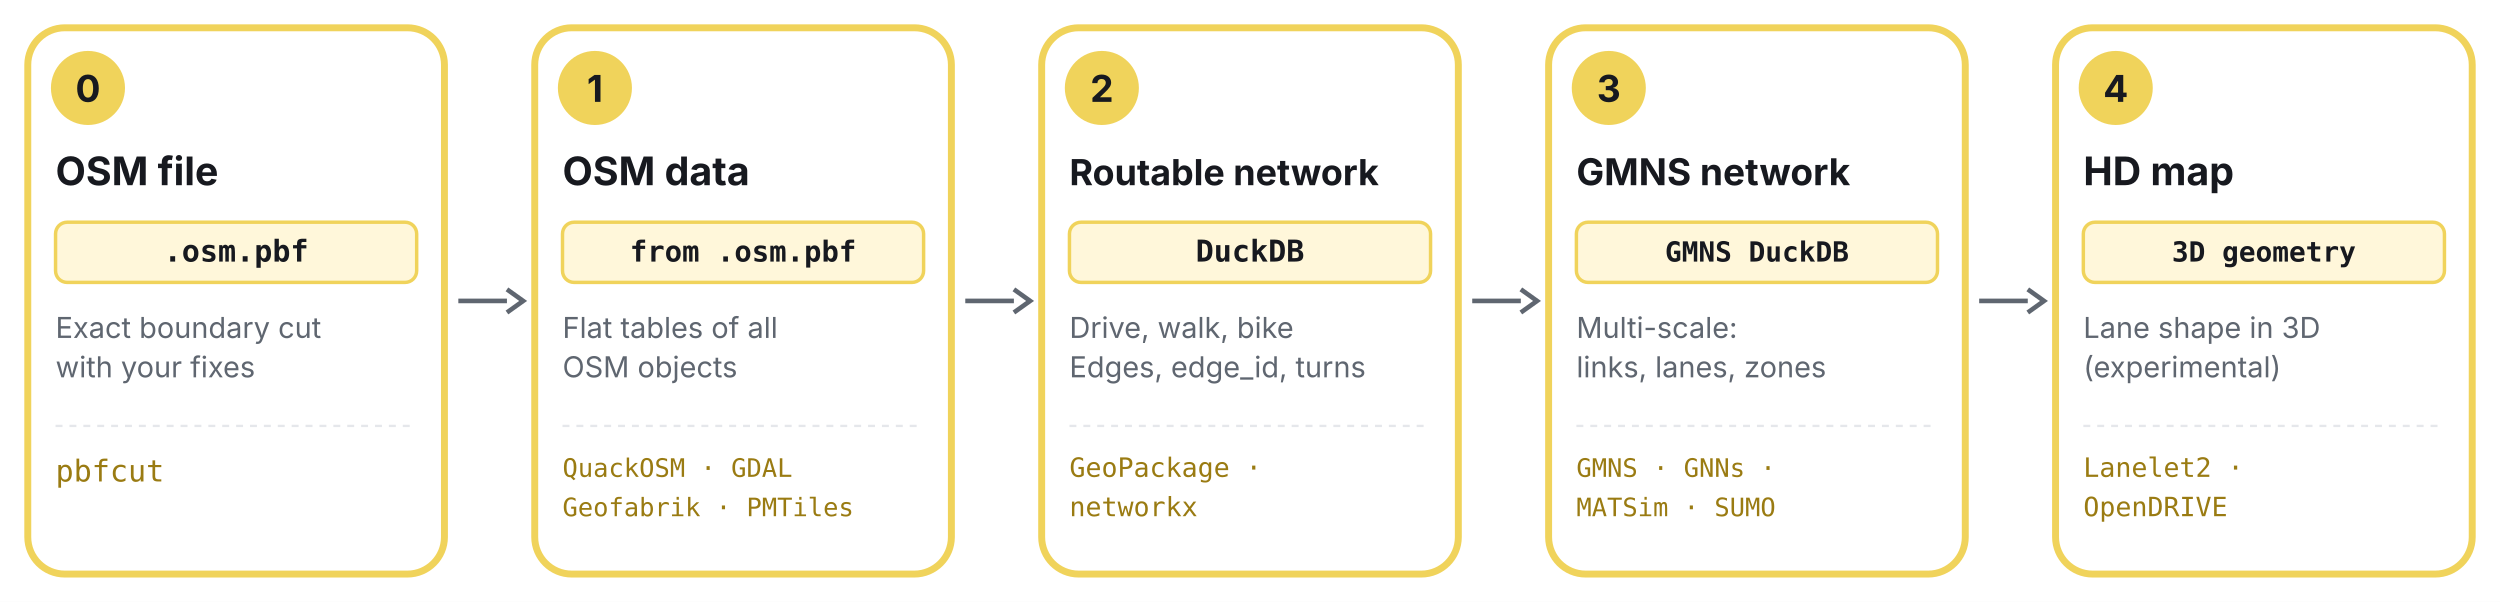
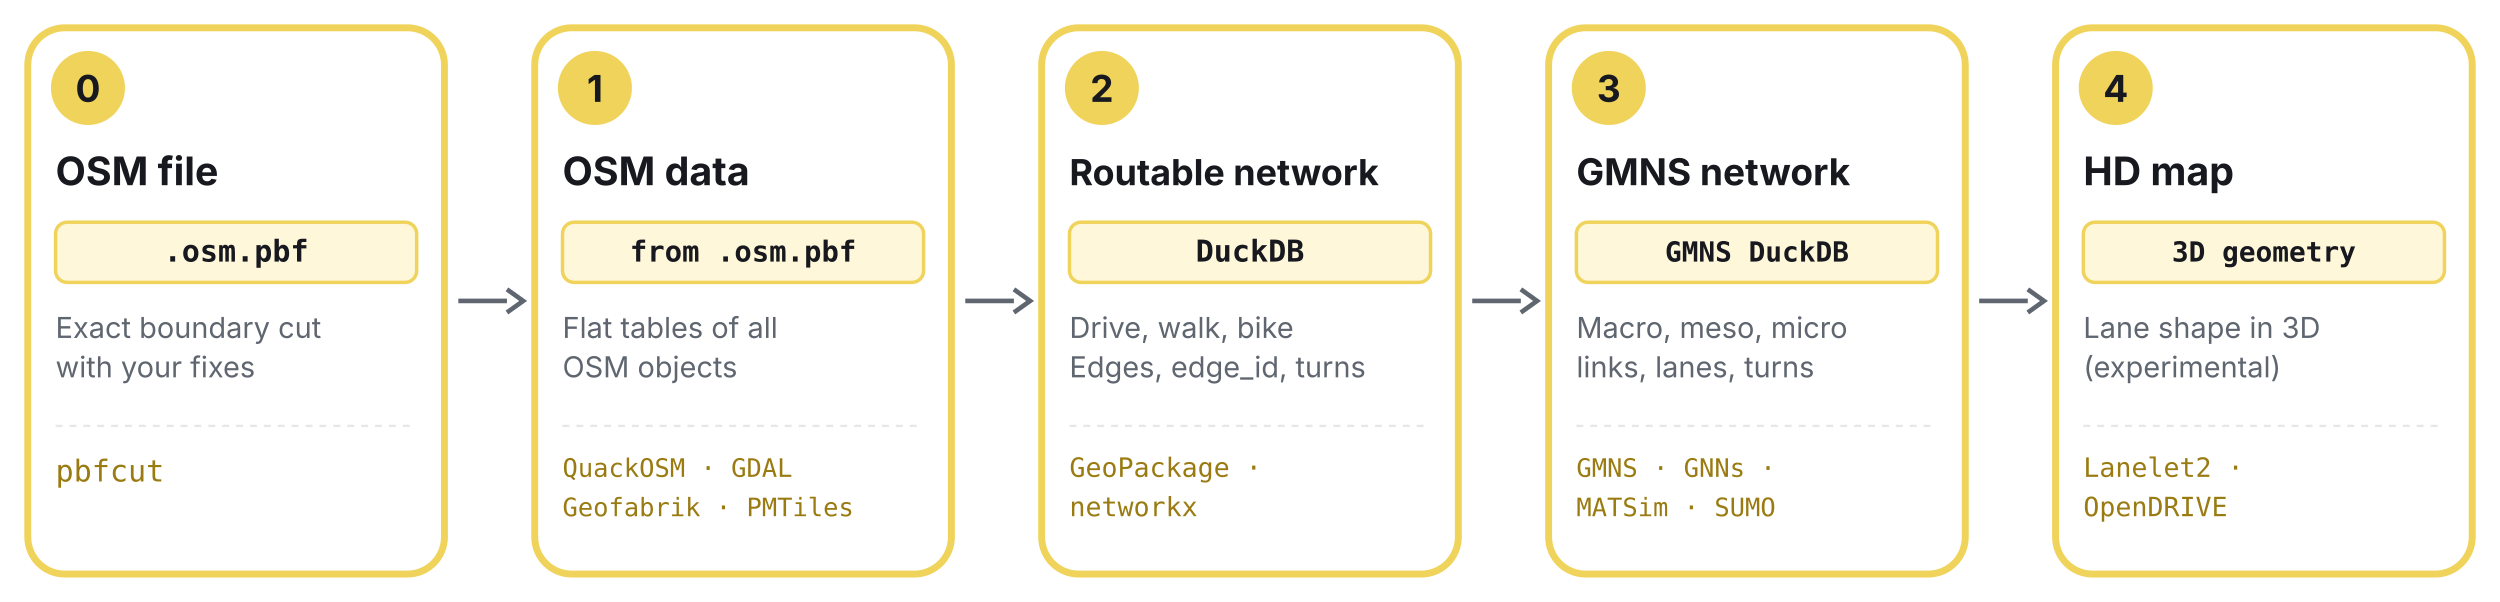
<svg xmlns="http://www.w3.org/2000/svg" width="1080" height="260" viewBox="0 0 1080 260" font-family="Inter, -apple-system, Segoe UI, Helvetica, Arial, sans-serif">
  <rect width="1080" height="260" fill="#ffffff" />
  <rect x="12" y="12" width="180" height="236" rx="16" fill="none" stroke="#f0d35b" stroke-width="3" />
  <circle cx="38" cy="38" r="16" fill="#f0d35b" />
  <text x="38" y="44" font-size="16" font-weight="700" text-anchor="middle" fill="#17191f">0</text>
  <text x="24" y="80" font-size="17" font-weight="700" fill="#17191f">OSM file</text>
  <rect x="24" y="96" width="156" height="26" rx="5" fill="#ffd43b30" stroke="#f0d35b" stroke-width="1.5" />
  <text x="102" y="113" font-size="13" font-weight="700" font-family="SFMono-Regular, Menlo, Consolas, monospace" text-anchor="middle" fill="#17191f">.osm.pbf</text>
  <text x="24" y="146" font-size="12.5" fill="#5f6670">Exact boundary cut</text>
  <text x="24" y="163" font-size="12.5" fill="#5f6670">with your fixes</text>
  <line x1="24" y1="184" x2="180" y2="184" stroke="#e5e7eb" stroke-dasharray="3,3" />
  <text x="24" y="208" font-size="13" font-family="SFMono-Regular, Menlo, Consolas, monospace" fill="#9a7b12">pbfcut</text>
  <path d="M198 130.0 h21" stroke="#5f6670" stroke-width="2" fill="none" />
  <path d="M219 125.0 l7 5 l-7 5" stroke="#5f6670" stroke-width="2" fill="none" />
  <rect x="231" y="12" width="180" height="236" rx="16" fill="none" stroke="#f0d35b" stroke-width="3" />
  <circle cx="257" cy="38" r="16" fill="#f0d35b" />
  <text x="257" y="44" font-size="16" font-weight="700" text-anchor="middle" fill="#17191f">1</text>
  <text x="243" y="80" font-size="17" font-weight="700" fill="#17191f">OSM data</text>
  <rect x="243" y="96" width="156" height="26" rx="5" fill="#ffd43b30" stroke="#f0d35b" stroke-width="1.5" />
  <text x="321" y="113" font-size="12.5" font-weight="700" font-family="SFMono-Regular, Menlo, Consolas, monospace" text-anchor="middle" fill="#17191f">from .osm.pbf</text>
  <text x="243" y="146" font-size="12.5" fill="#5f6670">Flat tables of all</text>
  <text x="243" y="163" font-size="12.5" fill="#5f6670">OSM objects</text>
  <line x1="243" y1="184" x2="399" y2="184" stroke="#e5e7eb" stroke-dasharray="3,3" />
  <text x="243" y="206" font-size="11" font-family="SFMono-Regular, Menlo, Consolas, monospace" fill="#9a7b12">QuackOSM · GDAL</text>
  <text x="243" y="223" font-size="11" font-family="SFMono-Regular, Menlo, Consolas, monospace" fill="#9a7b12">Geofabrik · PMTiles</text>
  <path d="M417 130.0 h21" stroke="#5f6670" stroke-width="2" fill="none" />
  <path d="M438 125.0 l7 5 l-7 5" stroke="#5f6670" stroke-width="2" fill="none" />
  <rect x="450" y="12" width="180" height="236" rx="16" fill="none" stroke="#f0d35b" stroke-width="3" />
  <circle cx="476" cy="38" r="16" fill="#f0d35b" />
  <text x="476" y="44" font-size="16" font-weight="700" text-anchor="middle" fill="#17191f">2</text>
  <text x="462" y="80" font-size="15.5" font-weight="700" fill="#17191f">Routable network</text>
  <rect x="462" y="96" width="156" height="26" rx="5" fill="#ffd43b30" stroke="#f0d35b" stroke-width="1.5" />
  <text x="540" y="113" font-size="13" font-weight="700" font-family="SFMono-Regular, Menlo, Consolas, monospace" text-anchor="middle" fill="#17191f">DuckDB</text>
  <text x="462" y="146" font-size="12.5" fill="#5f6670">Drive, walk, bike</text>
  <text x="462" y="163" font-size="12.5" fill="#5f6670">Edges, edge_id, turns</text>
  <line x1="462" y1="184" x2="618" y2="184" stroke="#e5e7eb" stroke-dasharray="3,3" />
  <text x="462" y="206" font-size="11.5" font-family="SFMono-Regular, Menlo, Consolas, monospace" fill="#9a7b12">GeoPackage ·</text>
  <text x="462" y="223" font-size="11.5" font-family="SFMono-Regular, Menlo, Consolas, monospace" fill="#9a7b12">networkx</text>
  <path d="M636 130.0 h21" stroke="#5f6670" stroke-width="2" fill="none" />
  <path d="M657 125.0 l7 5 l-7 5" stroke="#5f6670" stroke-width="2" fill="none" />
  <rect x="669" y="12" width="180" height="236" rx="16" fill="none" stroke="#f0d35b" stroke-width="3" />
  <circle cx="695" cy="38" r="16" fill="#f0d35b" />
  <text x="695" y="44" font-size="16" font-weight="700" text-anchor="middle" fill="#17191f">3</text>
  <text x="681" y="80" font-size="16" font-weight="700" fill="#17191f">GMNS network</text>
  <rect x="681" y="96" width="156" height="26" rx="5" fill="#ffd43b30" stroke="#f0d35b" stroke-width="1.5" />
  <text x="759" y="113" font-size="12" font-weight="700" font-family="SFMono-Regular, Menlo, Consolas, monospace" text-anchor="middle" fill="#17191f">GMNS DuckDB</text>
-   <text x="681" y="146" font-size="12.5" fill="#5f6670">Multi-scale:</text>
-   <text x="681" y="163" font-size="12.5" fill="#5f6670">links, lanes, zones</text>
+   <text x="681" y="146" font-size="12.5" fill="#5f6670">Macro, meso, micro</text>
+   <text x="681" y="163" font-size="12.5" fill="#5f6670">links, lanes, turns</text>
  <line x1="681" y1="184" x2="837" y2="184" stroke="#e5e7eb" stroke-dasharray="3,3" />
  <text x="681" y="206" font-size="11" font-family="SFMono-Regular, Menlo, Consolas, monospace" fill="#9a7b12">GMNS · GNNs ·</text>
  <text x="681" y="223" font-size="11" font-family="SFMono-Regular, Menlo, Consolas, monospace" fill="#9a7b12">MATSim · SUMO</text>
  <path d="M855 130.0 h21" stroke="#5f6670" stroke-width="2" fill="none" />
  <path d="M876 125.0 l7 5 l-7 5" stroke="#5f6670" stroke-width="2" fill="none" />
  <rect x="888" y="12" width="180" height="236" rx="16" fill="none" stroke="#f0d35b" stroke-width="3" />
  <circle cx="914" cy="38" r="16" fill="#f0d35b" />
  <text x="914" y="44" font-size="16" font-weight="700" text-anchor="middle" fill="#17191f">4</text>
  <text x="900" y="80" font-size="17" font-weight="700" fill="#17191f">HD map</text>
  <rect x="900" y="96" width="156" height="26" rx="5" fill="#ffd43b30" stroke="#f0d35b" stroke-width="1.5" />
  <text x="978" y="113" font-size="12" font-weight="700" font-family="SFMono-Regular, Menlo, Consolas, monospace" text-anchor="middle" fill="#17191f">3D geometry</text>
  <text x="900" y="146" font-size="12.5" fill="#5f6670">Lane shape in 3D</text>
  <text x="900" y="163" font-size="12.5" fill="#5f6670">(experimental)</text>
  <line x1="900" y1="184" x2="1056" y2="184" stroke="#e5e7eb" stroke-dasharray="3,3" />
  <text x="900" y="206" font-size="11.5" font-family="SFMono-Regular, Menlo, Consolas, monospace" fill="#9a7b12">Lanelet2 ·</text>
  <text x="900" y="223" font-size="11.5" font-family="SFMono-Regular, Menlo, Consolas, monospace" fill="#9a7b12">OpenDRIVE</text>
</svg>
